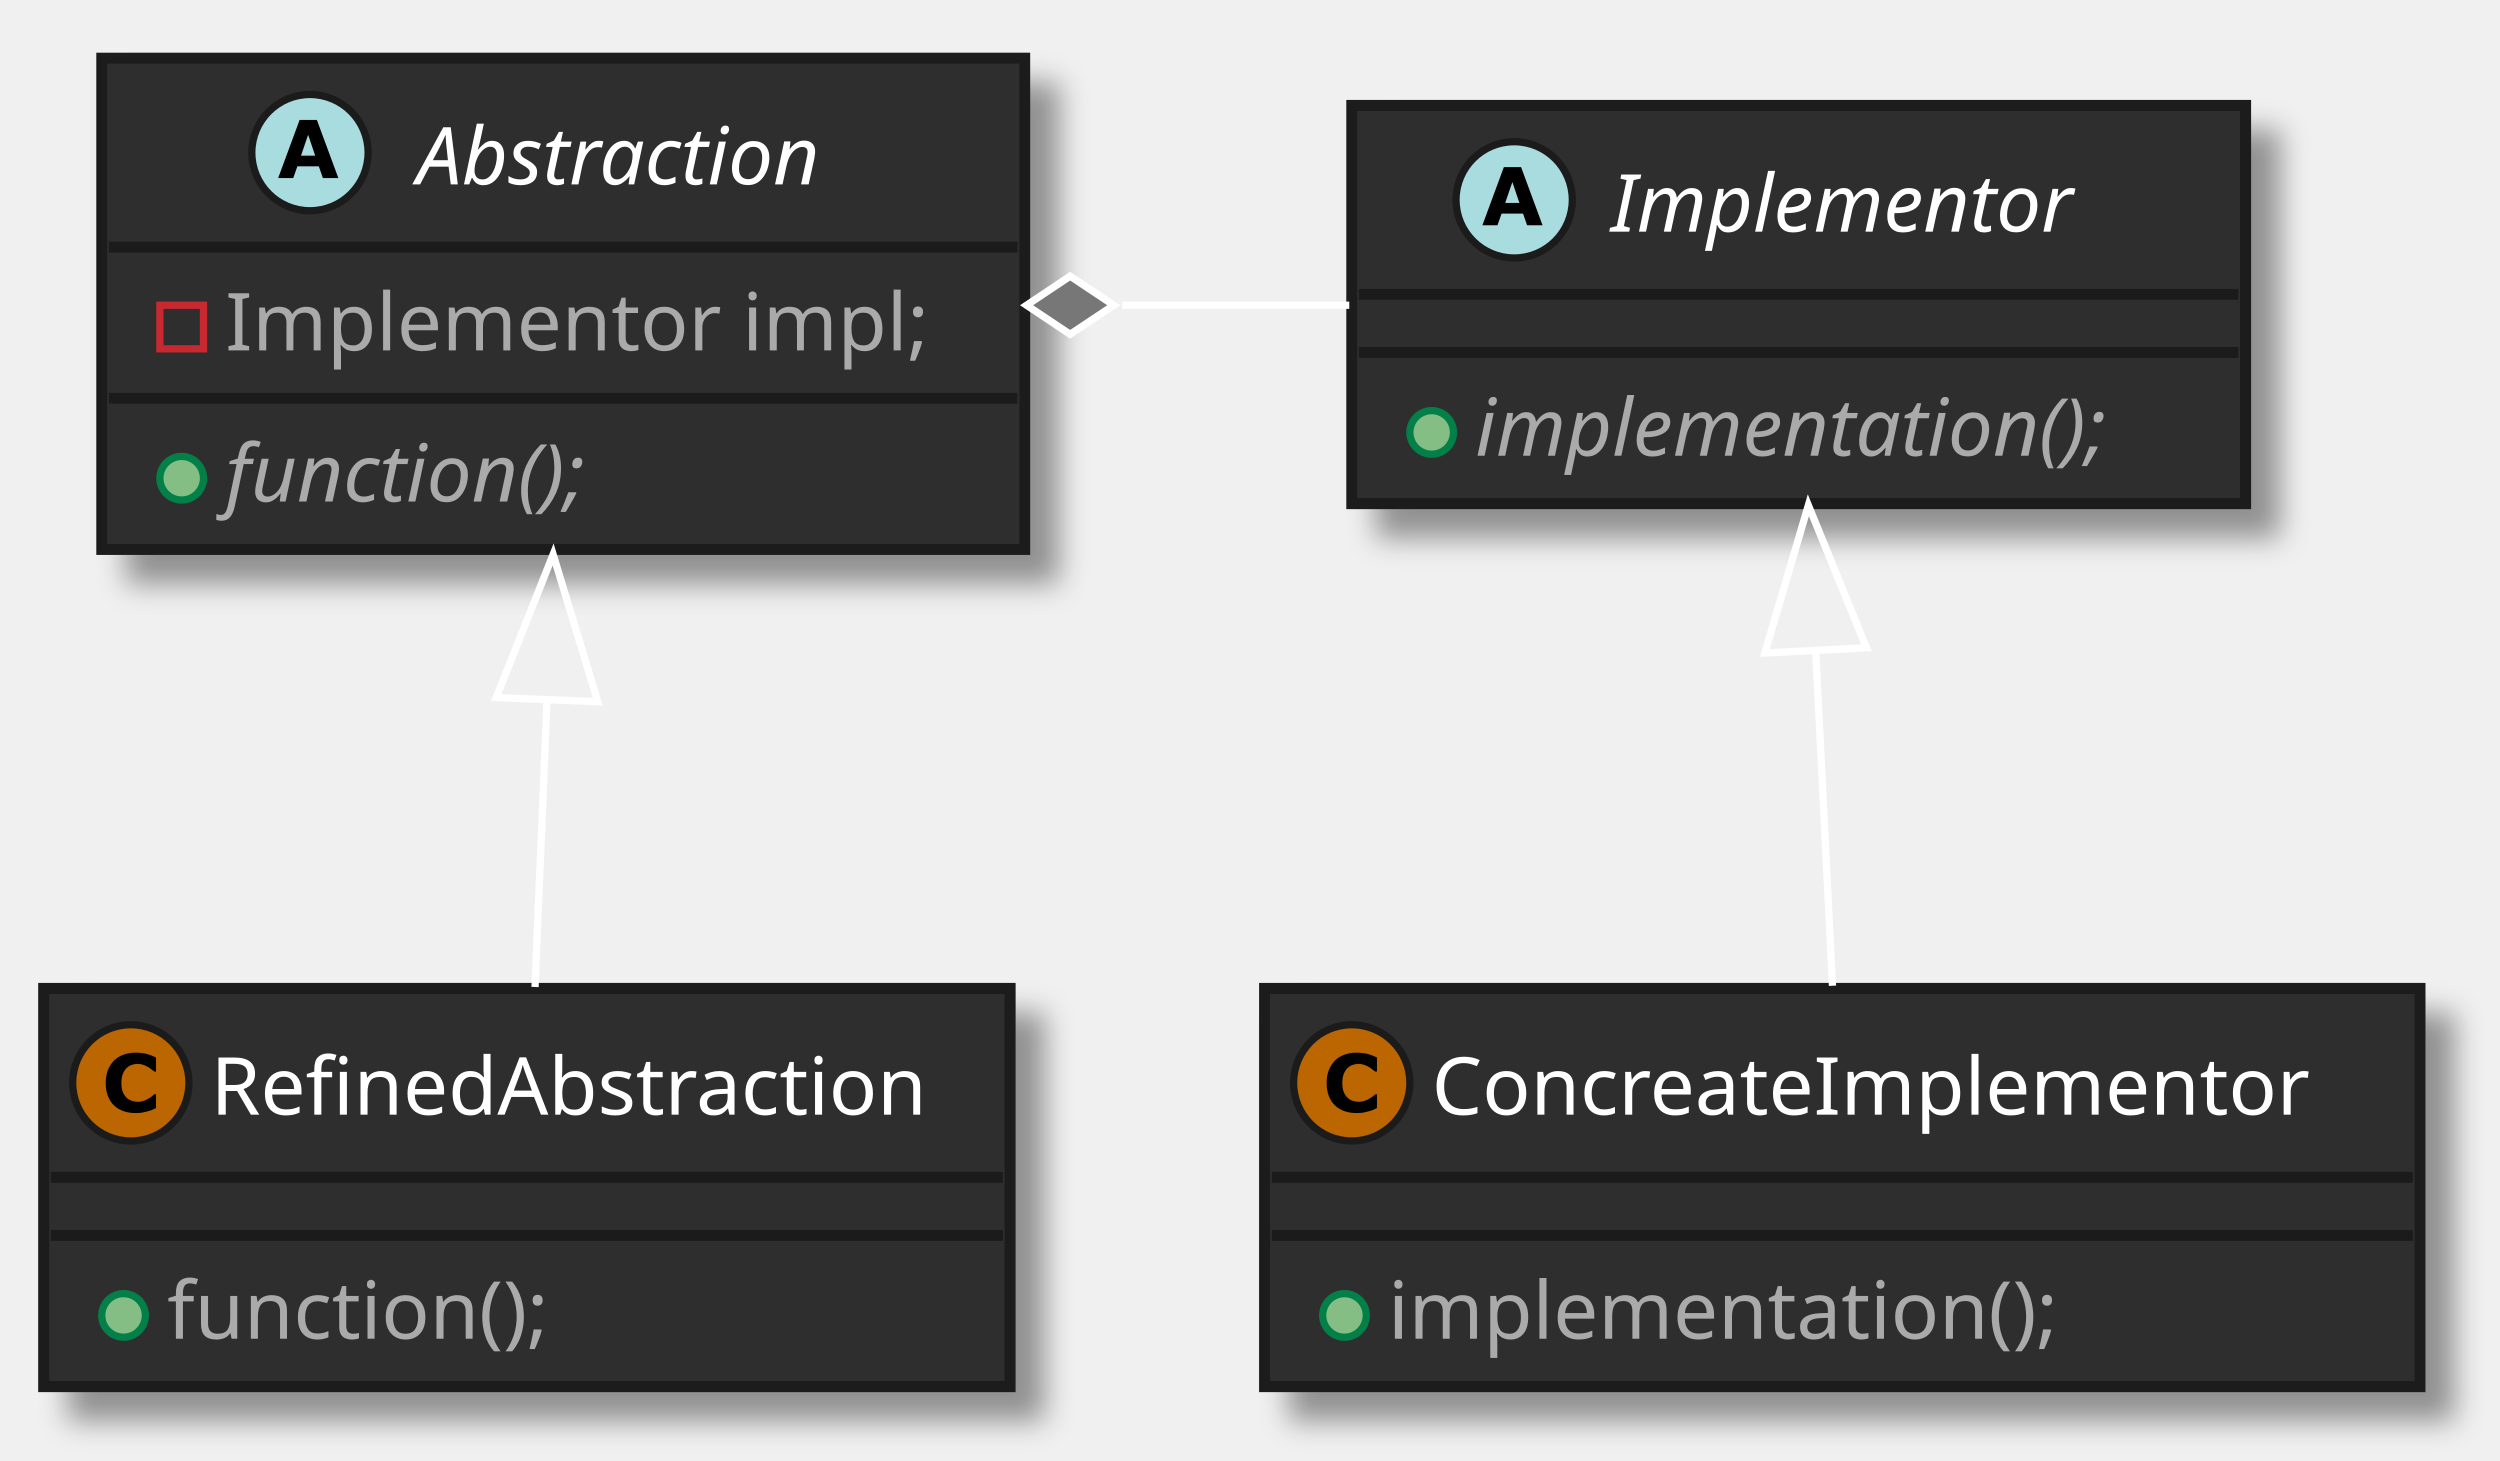
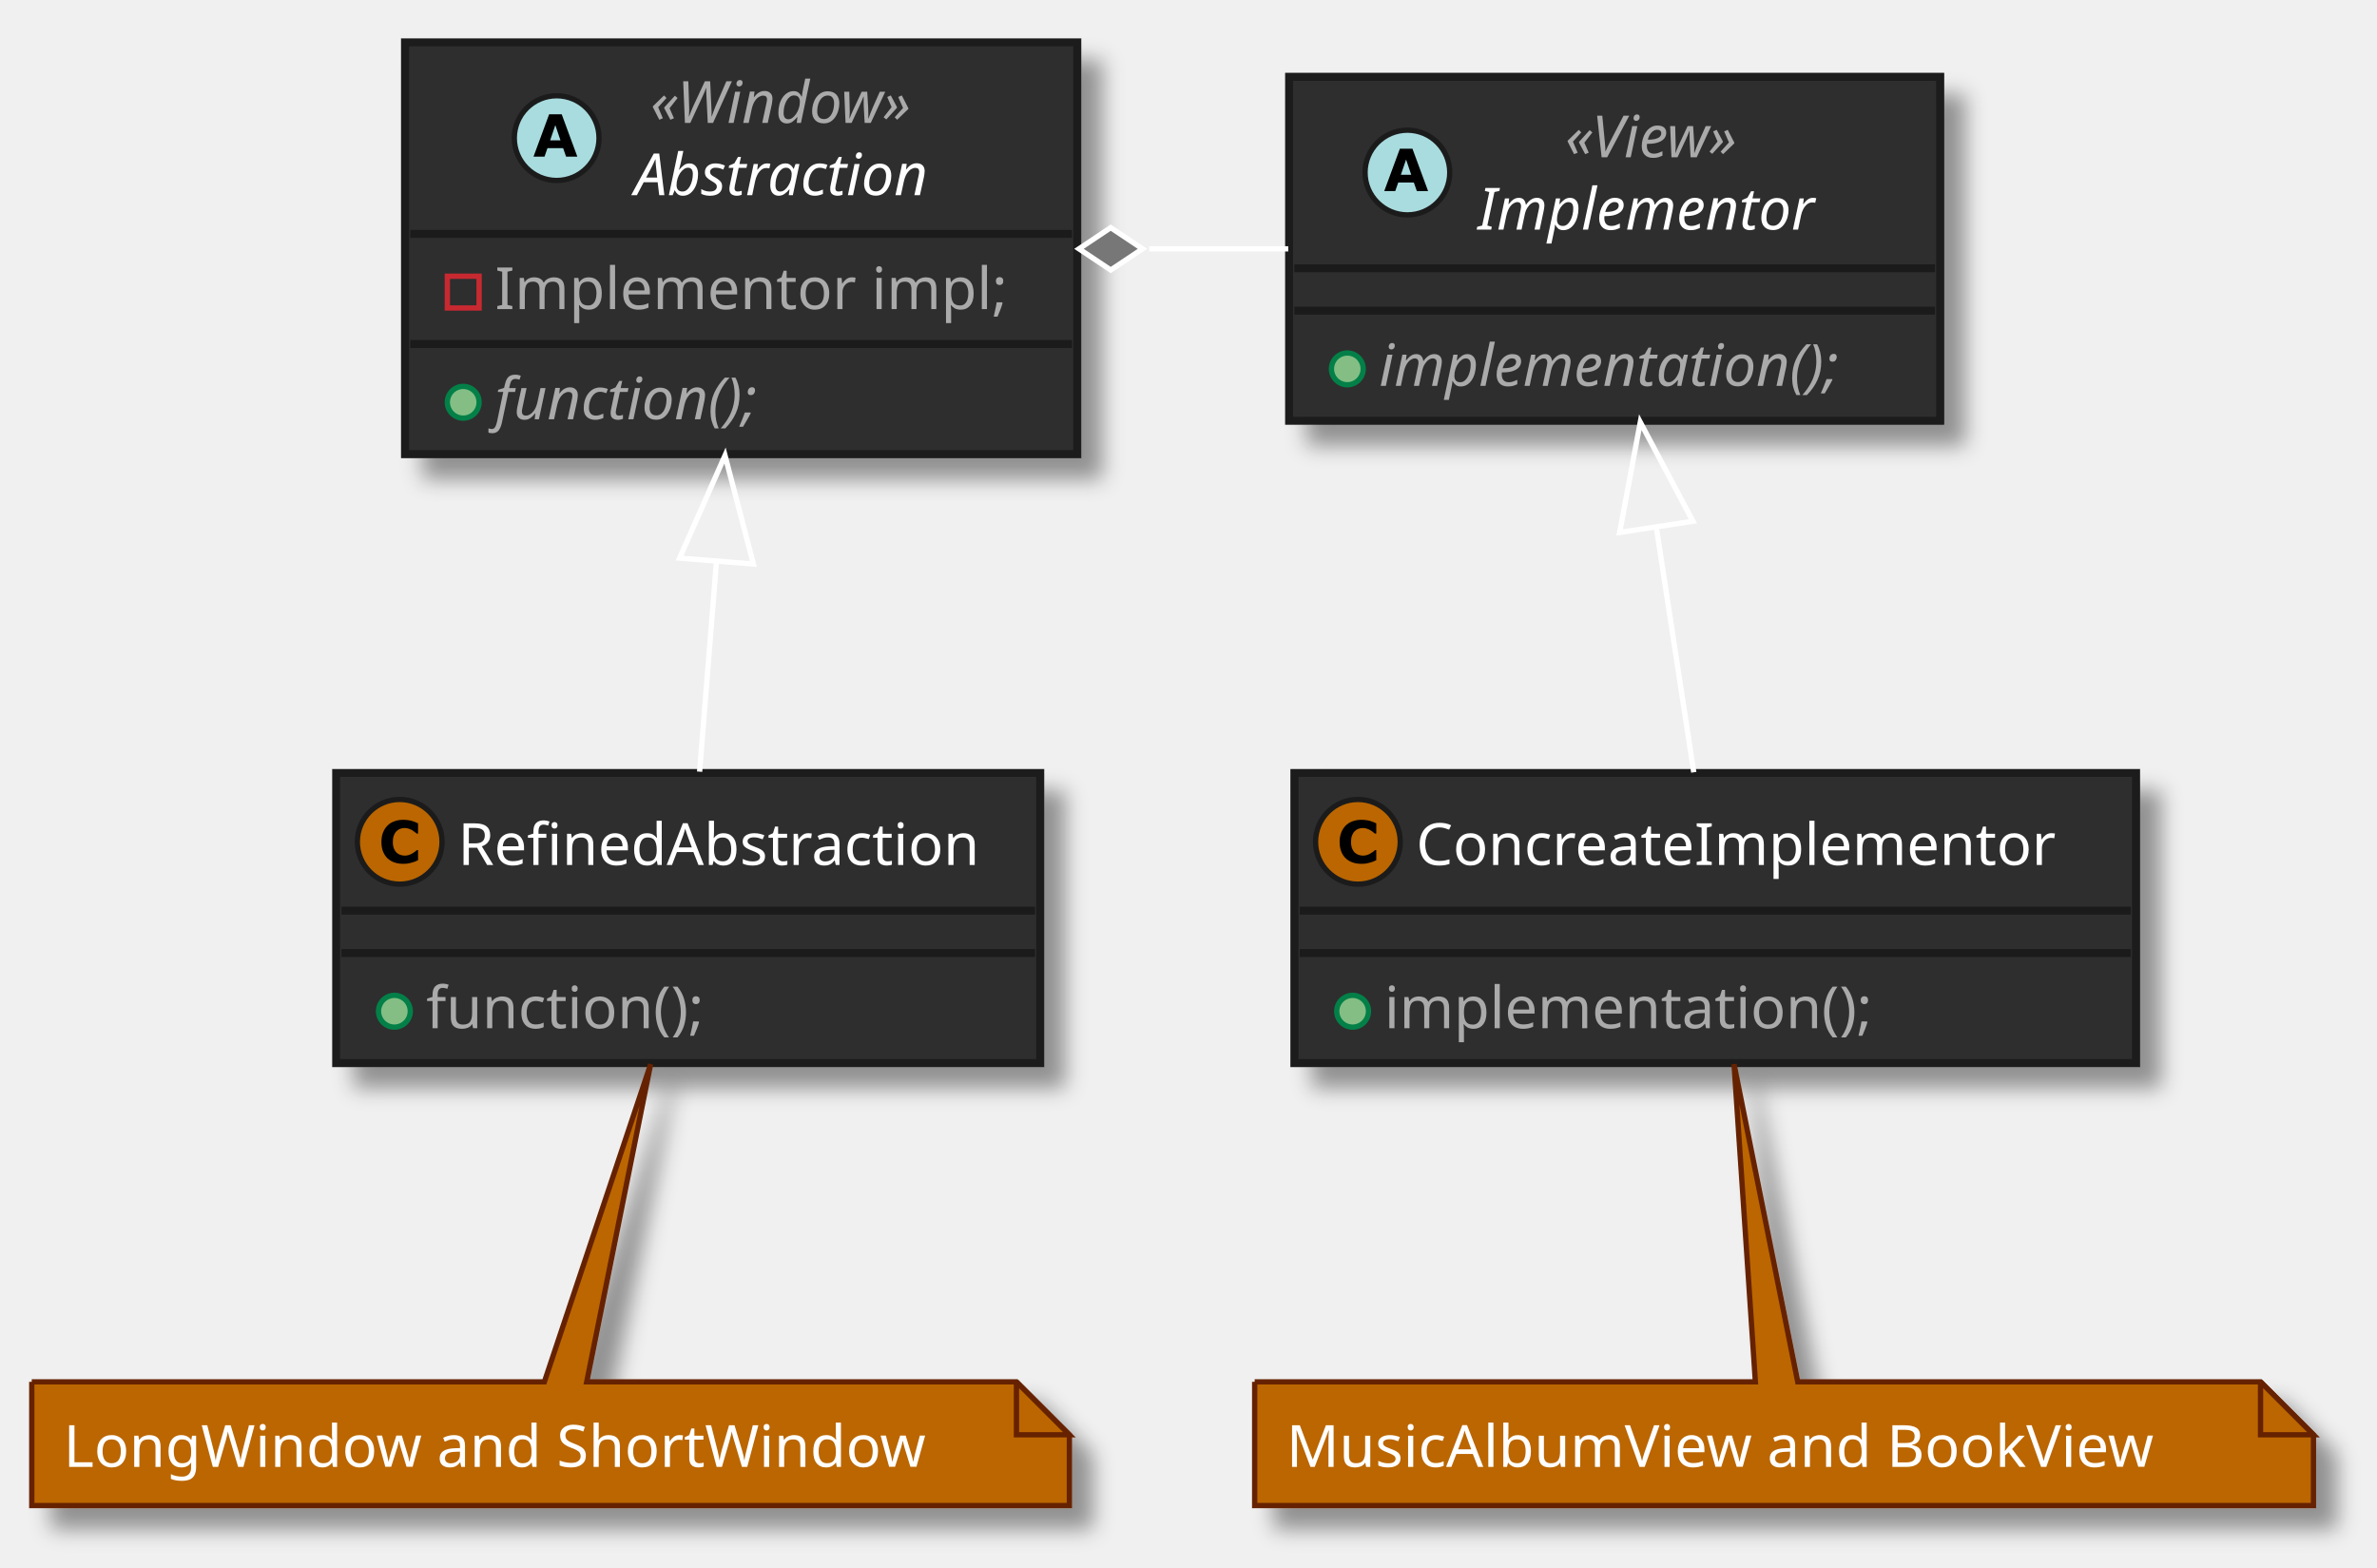
- <svg xmlns="http://www.w3.org/2000/svg" contentScriptType="application/ecmascript" contentStyleType="text/css" height="201px" preserveAspectRatio="none" style="width:344px;height:201px;background:#777777;" version="1.1" viewBox="0 0 344 201" width="344px" zoomAndPan="magnify">
+ <svg xmlns="http://www.w3.org/2000/svg" contentScriptType="application/ecmascript" contentStyleType="text/css" height="296px" preserveAspectRatio="none" style="width:449px;height:296px;background:#777777;" version="1.1" viewBox="0 0 449 296" width="449px" zoomAndPan="magnify">
  <defs>
-     <filter height="300%" id="f1ihjm2oxu9nac" width="300%" x="-1" y="-1">
+     <filter height="300%" id="fir9zx8qn5qls" width="300%" x="-1" y="-1">
      <feGaussianBlur result="blurOut" stdDeviation="2.0" />
      <feColorMatrix in="blurOut" result="blurOut2" type="matrix" values="0 0 0 0 0 0 0 0 0 0 0 0 0 0 0 0 0 0 .4 0" />
      <feOffset dx="4.0" dy="4.0" in="blurOut2" result="blurOut3" />
      <feBlend in="SourceGraphic" in2="blurOut3" mode="normal" />
    </filter>
  </defs>
  <g>
-     <rect fill="#2E2E2E" filter="url(#f1ihjm2oxu9nac)" height="67.609" id="Abstraction" style="stroke: #1B1B1B; stroke-width: 1.5;" width="127" x="14" y="8" />
-     <ellipse cx="42.65" cy="21" fill="#A9DCDF" rx="8" ry="8" style="stroke: #1B1B1B; stroke-width: 1.0;" />
-     <path d="M46.556,24.5 L44.431,24.5 L43.869,22.891 L40.916,22.891 L40.353,24.5 L38.275,24.5 L41.228,16.5 L43.603,16.5 L46.556,24.5 Z M43.369,21.422 L42.4,18.547 L41.416,21.422 L43.369,21.422 Z " />
-     <text fill="#FFFFFF" font-family="Verdana" font-size="11" font-style="italic" lengthAdjust="spacingAndGlyphs" textLength="64" x="57.35" y="25.375">Abstraction</text>
-     <line style="stroke: #1B1B1B; stroke-width: 1.5;" x1="15" x2="140" y1="34" y2="34" />
-     <rect fill="none" height="6" style="stroke: #C82930; stroke-width: 1.0;" width="6" x="22" y="42" />
-     <text fill="#AAAAAA" font-family="sans-serif" font-size="11" lengthAdjust="spacingAndGlyphs" textLength="104" x="31" y="48.21">Implementor impl;</text>
-     <line style="stroke: #1B1B1B; stroke-width: 1.5;" x1="15" x2="140" y1="54.805" y2="54.805" />
-     <ellipse cx="25" cy="65.805" fill="#84BE84" rx="3" ry="3" style="stroke: #038048; stroke-width: 1.0;" />
-     <text fill="#AAAAAA" font-family="sans-serif" font-size="11" font-style="italic" lengthAdjust="spacingAndGlyphs" textLength="57" x="31" y="69.015">function();</text>
-     <rect fill="#2E2E2E" filter="url(#f1ihjm2oxu9nac)" height="54.805" id="RefinedAbstraction" style="stroke: #1B1B1B; stroke-width: 1.5;" width="133" x="6" y="136" />
-     <ellipse cx="18" cy="149" fill="#BB6600" rx="8" ry="8" style="stroke: #1B1B1B; stroke-width: 1.0;" />
-     <path d="M18.641,153.156 Q17.75,153.156 16.984,152.891 Q16.234,152.625 15.688,152.109 Q15.156,151.594 14.844,150.812 Q14.547,150.031 14.547,149.016 Q14.547,148.062 14.828,147.297 Q15.125,146.516 15.672,145.953 Q16.188,145.422 16.953,145.141 Q17.734,144.844 18.641,144.844 Q19.141,144.844 19.547,144.906 Q19.953,144.953 20.297,145.047 Q20.656,145.156 20.953,145.281 Q21.25,145.406 21.469,145.516 L21.469,147.453 L21.234,147.453 Q21.078,147.328 20.844,147.156 Q20.625,146.969 20.328,146.797 Q20.031,146.625 19.688,146.516 Q19.344,146.391 18.953,146.391 Q18.516,146.391 18.125,146.531 Q17.734,146.656 17.406,146.984 Q17.094,147.281 16.891,147.797 Q16.703,148.297 16.703,149.016 Q16.703,149.766 16.906,150.281 Q17.125,150.781 17.438,151.062 Q17.766,151.359 18.172,151.484 Q18.578,151.609 18.969,151.609 Q19.344,151.609 19.703,151.5 Q20.078,151.391 20.391,151.188 Q20.656,151.047 20.875,150.875 Q21.109,150.688 21.25,150.562 L21.469,150.562 L21.469,152.469 Q21.172,152.609 20.891,152.734 Q20.625,152.844 20.312,152.922 Q19.922,153.031 19.578,153.094 Q19.234,153.156 18.641,153.156 Z " />
-     <text fill="#FFFFFF" font-family="Verdana" font-size="11" lengthAdjust="spacingAndGlyphs" textLength="107" x="29" y="153.375">RefinedAbstraction</text>
-     <line style="stroke: #1B1B1B; stroke-width: 1.5;" x1="7" x2="138" y1="162" y2="162" />
-     <line style="stroke: #1B1B1B; stroke-width: 1.5;" x1="7" x2="138" y1="170" y2="170" />
-     <ellipse cx="17" cy="181" fill="#84BE84" rx="3" ry="3" style="stroke: #038048; stroke-width: 1.0;" />
-     <text fill="#AAAAAA" font-family="sans-serif" font-size="11" lengthAdjust="spacingAndGlyphs" textLength="57" x="23" y="184.21">function();</text>
-     <rect fill="#2E2E2E" filter="url(#f1ihjm2oxu9nac)" height="54.805" id="Implementor" style="stroke: #1B1B1B; stroke-width: 1.5;" width="123" x="186" y="14.5" />
-     <ellipse cx="208.35" cy="27.5" fill="#A9DCDF" rx="8" ry="8" style="stroke: #1B1B1B; stroke-width: 1.0;" />
-     <path d="M212.256,31 L210.131,31 L209.569,29.391 L206.616,29.391 L206.053,31 L203.975,31 L206.928,23 L209.303,23 L212.256,31 Z M209.069,27.922 L208.1,25.047 L207.116,27.922 L209.069,27.922 Z " />
-     <text fill="#FFFFFF" font-family="Verdana" font-size="11" font-style="italic" lengthAdjust="spacingAndGlyphs" textLength="74" x="221.65" y="31.875">Implementor</text>
-     <line style="stroke: #1B1B1B; stroke-width: 1.5;" x1="187" x2="308" y1="40.5" y2="40.5" />
-     <line style="stroke: #1B1B1B; stroke-width: 1.5;" x1="187" x2="308" y1="48.5" y2="48.5" />
-     <ellipse cx="197" cy="59.5" fill="#84BE84" rx="3" ry="3" style="stroke: #038048; stroke-width: 1.0;" />
-     <text fill="#AAAAAA" font-family="sans-serif" font-size="11" font-style="italic" lengthAdjust="spacingAndGlyphs" textLength="100" x="203" y="62.71">implementation();</text>
-     <rect fill="#2E2E2E" filter="url(#f1ihjm2oxu9nac)" height="54.805" id="ConcreateImplementor" style="stroke: #1B1B1B; stroke-width: 1.5;" width="159" x="174" y="136" />
-     <ellipse cx="186" cy="149" fill="#BB6600" rx="8" ry="8" style="stroke: #1B1B1B; stroke-width: 1.0;" />
-     <path d="M186.641,153.156 Q185.75,153.156 184.984,152.891 Q184.234,152.625 183.688,152.109 Q183.156,151.594 182.844,150.812 Q182.547,150.031 182.547,149.016 Q182.547,148.062 182.828,147.297 Q183.125,146.516 183.672,145.953 Q184.188,145.422 184.953,145.141 Q185.734,144.844 186.641,144.844 Q187.141,144.844 187.547,144.906 Q187.953,144.953 188.297,145.047 Q188.656,145.156 188.953,145.281 Q189.25,145.406 189.469,145.516 L189.469,147.453 L189.234,147.453 Q189.078,147.328 188.844,147.156 Q188.625,146.969 188.328,146.797 Q188.031,146.625 187.688,146.516 Q187.344,146.391 186.953,146.391 Q186.516,146.391 186.125,146.531 Q185.734,146.656 185.406,146.984 Q185.094,147.281 184.891,147.797 Q184.703,148.297 184.703,149.016 Q184.703,149.766 184.906,150.281 Q185.125,150.781 185.438,151.062 Q185.766,151.359 186.172,151.484 Q186.578,151.609 186.969,151.609 Q187.344,151.609 187.703,151.5 Q188.078,151.391 188.391,151.188 Q188.656,151.047 188.875,150.875 Q189.109,150.688 189.25,150.562 L189.469,150.562 L189.469,152.469 Q189.172,152.609 188.891,152.734 Q188.625,152.844 188.312,152.922 Q187.922,153.031 187.578,153.094 Q187.234,153.156 186.641,153.156 Z " />
-     <text fill="#FFFFFF" font-family="Verdana" font-size="11" lengthAdjust="spacingAndGlyphs" textLength="133" x="197" y="153.375">ConcreateImplementor</text>
-     <line style="stroke: #1B1B1B; stroke-width: 1.5;" x1="175" x2="332" y1="162" y2="162" />
-     <line style="stroke: #1B1B1B; stroke-width: 1.5;" x1="175" x2="332" y1="170" y2="170" />
-     <ellipse cx="185" cy="181" fill="#84BE84" rx="3" ry="3" style="stroke: #038048; stroke-width: 1.0;" />
-     <text fill="#AAAAAA" font-family="sans-serif" font-size="11" lengthAdjust="spacingAndGlyphs" textLength="100" x="191" y="184.21">implementation();</text>
-     <path d="M75.27,96.32 C74.7,110 74.11,124.14 73.62,135.81 " fill="none" id="Abstraction&lt;-RefinedAbstraction" style="stroke: #FFFFFF; stroke-width: 1.0;" />
-     <polygon fill="none" points="68.28,95.98,76.11,76.29,82.26,96.56,68.28,95.98" style="stroke: #FFFFFF; stroke-width: 1.0;" />
-     <path d="M249.84,89.59 C250.62,105.2 251.47,122.06 252.15,135.64 " fill="none" id="Implementor&lt;-ConcreateImplementor" style="stroke: #FFFFFF; stroke-width: 1.0;" />
-     <polygon fill="none" points="242.84,89.85,248.83,69.52,256.83,89.14,242.84,89.85" style="stroke: #FFFFFF; stroke-width: 1.0;" />
-     <path d="M154.43,42 C164.84,42 175.25,42 185.66,42 " fill="none" id="Abstraction&lt;-Implementor" style="stroke: #FFFFFF; stroke-width: 1.0;" />
-     <polygon fill="#777777" points="141.25,42,147.25,46,153.25,42,147.25,38,141.25,42" style="stroke: #FFFFFF; stroke-width: 1.0;" />
+     <rect fill="#2E2E2E" filter="url(#fir9zx8qn5qls)" height="77.783" id="Abstraction" style="stroke: #1B1B1B; stroke-width: 1.5;" width="127" x="76.5" y="8" />
+     <ellipse cx="105.15" cy="26.087" fill="#A9DCDF" rx="8" ry="8" style="stroke: #1B1B1B; stroke-width: 1.0;" />
+     <path d="M109.056,29.587 L106.931,29.587 L106.369,27.977 L103.416,27.977 L102.853,29.587 L100.775,29.587 L103.728,21.587 L106.103,21.587 L109.056,29.587 Z M105.869,26.509 L104.9,23.634 L103.916,26.509 L105.869,26.509 Z " />
+     <text fill="#AAAAAA" font-family="sans-serif" font-size="11" font-style="italic" lengthAdjust="spacingAndGlyphs" textLength="58" x="122.85" y="23.21">«Window»</text>
+     <text fill="#FFFFFF" font-family="Verdana" font-size="11" font-style="italic" lengthAdjust="spacingAndGlyphs" textLength="64" x="119.85" y="36.864">Abstraction</text>
+     <line style="stroke: #1B1B1B; stroke-width: 1.5;" x1="77.5" x2="202.5" y1="44.173" y2="44.173" />
+     <rect fill="none" height="6" style="stroke: #C82930; stroke-width: 1.0;" width="6" x="84.5" y="52.173" />
+     <text fill="#AAAAAA" font-family="sans-serif" font-size="11" lengthAdjust="spacingAndGlyphs" textLength="104" x="93.5" y="58.384">Implementor impl;</text>
+     <line style="stroke: #1B1B1B; stroke-width: 1.5;" x1="77.5" x2="202.5" y1="64.978" y2="64.978" />
+     <ellipse cx="87.5" cy="75.978" fill="#84BE84" rx="3" ry="3" style="stroke: #038048; stroke-width: 1.0;" />
+     <text fill="#AAAAAA" font-family="sans-serif" font-size="11" font-style="italic" lengthAdjust="spacingAndGlyphs" textLength="57" x="93.5" y="79.189">function();</text>
+     <rect fill="#2E2E2E" filter="url(#fir9zx8qn5qls)" height="54.805" id="RefinedAbstraction" style="stroke: #1B1B1B; stroke-width: 1.5;" width="133" x="63.5" y="146" />
+     <ellipse cx="75.5" cy="159" fill="#BB6600" rx="8" ry="8" style="stroke: #1B1B1B; stroke-width: 1.0;" />
+     <path d="M76.141,163.156 Q75.25,163.156 74.484,162.891 Q73.734,162.625 73.188,162.109 Q72.656,161.594 72.344,160.812 Q72.047,160.031 72.047,159.016 Q72.047,158.062 72.328,157.297 Q72.625,156.516 73.172,155.953 Q73.688,155.422 74.453,155.141 Q75.234,154.844 76.141,154.844 Q76.641,154.844 77.047,154.906 Q77.453,154.953 77.797,155.047 Q78.156,155.156 78.453,155.281 Q78.75,155.406 78.969,155.516 L78.969,157.453 L78.734,157.453 Q78.578,157.328 78.344,157.156 Q78.125,156.969 77.828,156.797 Q77.531,156.625 77.188,156.516 Q76.844,156.391 76.453,156.391 Q76.016,156.391 75.625,156.531 Q75.234,156.656 74.906,156.984 Q74.594,157.281 74.391,157.797 Q74.203,158.297 74.203,159.016 Q74.203,159.766 74.406,160.281 Q74.625,160.781 74.938,161.062 Q75.266,161.359 75.672,161.484 Q76.078,161.609 76.469,161.609 Q76.844,161.609 77.203,161.5 Q77.578,161.391 77.891,161.188 Q78.156,161.047 78.375,160.875 Q78.609,160.688 78.75,160.562 L78.969,160.562 L78.969,162.469 Q78.672,162.609 78.391,162.734 Q78.125,162.844 77.812,162.922 Q77.422,163.031 77.078,163.094 Q76.734,163.156 76.141,163.156 Z " />
+     <text fill="#FFFFFF" font-family="Verdana" font-size="11" lengthAdjust="spacingAndGlyphs" textLength="107" x="86.5" y="163.375">RefinedAbstraction</text>
+     <line style="stroke: #1B1B1B; stroke-width: 1.5;" x1="64.5" x2="195.5" y1="172" y2="172" />
+     <line style="stroke: #1B1B1B; stroke-width: 1.5;" x1="64.5" x2="195.5" y1="180" y2="180" />
+     <ellipse cx="74.5" cy="191" fill="#84BE84" rx="3" ry="3" style="stroke: #038048; stroke-width: 1.0;" />
+     <text fill="#AAAAAA" font-family="sans-serif" font-size="11" lengthAdjust="spacingAndGlyphs" textLength="57" x="80.5" y="194.21">function();</text>
+     <rect fill="#2E2E2E" filter="url(#fir9zx8qn5qls)" height="64.978" id="Implementor" style="stroke: #1B1B1B; stroke-width: 1.5;" width="123" x="243.5" y="14.5" />
+     <ellipse cx="265.85" cy="32.587" fill="#A9DCDF" rx="8" ry="8" style="stroke: #1B1B1B; stroke-width: 1.0;" />
+     <path d="M269.756,36.087 L267.631,36.087 L267.069,34.477 L264.116,34.477 L263.553,36.087 L261.475,36.087 L264.428,28.087 L266.803,28.087 L269.756,36.087 Z M266.569,33.008 L265.6,30.134 L264.616,33.008 L266.569,33.008 Z " />
+     <text fill="#AAAAAA" font-family="sans-serif" font-size="11" font-style="italic" lengthAdjust="spacingAndGlyphs" textLength="41" x="295.65" y="29.71">«View»</text>
+     <text fill="#FFFFFF" font-family="Verdana" font-size="11" font-style="italic" lengthAdjust="spacingAndGlyphs" textLength="74" x="279.15" y="43.364">Implementor</text>
+     <line style="stroke: #1B1B1B; stroke-width: 1.5;" x1="244.5" x2="365.5" y1="50.673" y2="50.673" />
+     <line style="stroke: #1B1B1B; stroke-width: 1.5;" x1="244.5" x2="365.5" y1="58.673" y2="58.673" />
+     <ellipse cx="254.5" cy="69.673" fill="#84BE84" rx="3" ry="3" style="stroke: #038048; stroke-width: 1.0;" />
+     <text fill="#AAAAAA" font-family="sans-serif" font-size="11" font-style="italic" lengthAdjust="spacingAndGlyphs" textLength="100" x="260.5" y="72.884">implementation();</text>
+     <rect fill="#2E2E2E" filter="url(#fir9zx8qn5qls)" height="54.805" id="ConcreateImplementor" style="stroke: #1B1B1B; stroke-width: 1.5;" width="159" x="244.5" y="146" />
+     <ellipse cx="256.5" cy="159" fill="#BB6600" rx="8" ry="8" style="stroke: #1B1B1B; stroke-width: 1.0;" />
+     <path d="M257.141,163.156 Q256.25,163.156 255.484,162.891 Q254.734,162.625 254.188,162.109 Q253.656,161.594 253.344,160.812 Q253.047,160.031 253.047,159.016 Q253.047,158.062 253.328,157.297 Q253.625,156.516 254.172,155.953 Q254.688,155.422 255.453,155.141 Q256.234,154.844 257.141,154.844 Q257.641,154.844 258.047,154.906 Q258.453,154.953 258.797,155.047 Q259.156,155.156 259.453,155.281 Q259.75,155.406 259.969,155.516 L259.969,157.453 L259.734,157.453 Q259.578,157.328 259.344,157.156 Q259.125,156.969 258.828,156.797 Q258.531,156.625 258.188,156.516 Q257.844,156.391 257.453,156.391 Q257.016,156.391 256.625,156.531 Q256.234,156.656 255.906,156.984 Q255.594,157.281 255.391,157.797 Q255.203,158.297 255.203,159.016 Q255.203,159.766 255.406,160.281 Q255.625,160.781 255.938,161.062 Q256.266,161.359 256.672,161.484 Q257.078,161.609 257.469,161.609 Q257.844,161.609 258.203,161.5 Q258.578,161.391 258.891,161.188 Q259.156,161.047 259.375,160.875 Q259.609,160.688 259.75,160.562 L259.969,160.562 L259.969,162.469 Q259.672,162.609 259.391,162.734 Q259.125,162.844 258.812,162.922 Q258.422,163.031 258.078,163.094 Q257.734,163.156 257.141,163.156 Z " />
+     <text fill="#FFFFFF" font-family="Verdana" font-size="11" lengthAdjust="spacingAndGlyphs" textLength="133" x="267.5" y="163.375">ConcreateImplementor</text>
+     <line style="stroke: #1B1B1B; stroke-width: 1.5;" x1="245.5" x2="402.5" y1="172" y2="172" />
+     <line style="stroke: #1B1B1B; stroke-width: 1.5;" x1="245.5" x2="402.5" y1="180" y2="180" />
+     <ellipse cx="255.5" cy="191" fill="#84BE84" rx="3" ry="3" style="stroke: #038048; stroke-width: 1.0;" />
+     <text fill="#AAAAAA" font-family="sans-serif" font-size="11" lengthAdjust="spacingAndGlyphs" textLength="100" x="261.5" y="194.21">implementation();</text>
+     <path d="M6,261 L6,284.369 A0,0 0 0 0 6,284.369 L202,284.369 A0,0 0 0 0 202,284.369 L202,271 L192,261 L110.83,261 L122.9,201.01 L102.83,261 L6,261 A0,0 0 0 0 6,261 " fill="#BB6600" filter="url(#fir9zx8qn5qls)" style="stroke: #662200; stroke-width: 1.0;" />
+     <path d="M192,261 L192,271 L202,271 L192,261 " fill="#BB6600" style="stroke: #662200; stroke-width: 1.0;" />
+     <text fill="#FFFFFF" font-family="Verdana" font-size="11" lengthAdjust="spacingAndGlyphs" textLength="175" x="12" y="277.059">LongWindow and ShortWindow</text>
+     <path d="M237,261 L237,284.369 A0,0 0 0 0 237,284.369 L437,284.369 A0,0 0 0 0 437,284.369 L437,271 L427,261 L339.58,261 L327.55,201.01 L331.58,261 L237,261 A0,0 0 0 0 237,261 " fill="#BB6600" filter="url(#fir9zx8qn5qls)" style="stroke: #662200; stroke-width: 1.0;" />
+     <path d="M427,261 L427,271 L437,271 L427,261 " fill="#BB6600" style="stroke: #662200; stroke-width: 1.0;" />
+     <text fill="#FFFFFF" font-family="Verdana" font-size="11" lengthAdjust="spacingAndGlyphs" textLength="179" x="243" y="277.059">MusicAlbumView and BookView</text>
+     <path d="M135.31,106.39 C134.2,120.16 133.08,134.18 132.15,145.75 " fill="none" id="Abstraction&lt;-RefinedAbstraction" style="stroke: #FFFFFF; stroke-width: 1.0;" />
+     <polygon fill="none" points="128.37,105.41,136.95,86.03,142.32,106.53,128.37,105.41" style="stroke: #FFFFFF; stroke-width: 1.0;" />
+     <path d="M312.89,99.71 C315.31,115.58 317.88,132.4 319.94,145.87 " fill="none" id="Implementor&lt;-ConcreateImplementor" style="stroke: #FFFFFF; stroke-width: 1.0;" />
+     <polygon fill="none" points="305.94,100.57,309.84,79.74,319.78,98.45,305.94,100.57" style="stroke: #FFFFFF; stroke-width: 1.0;" />
+     <path d="M217.09,47 C225.84,47 234.59,47 243.34,47 " fill="none" id="Abstraction&lt;-Implementor" style="stroke: #FFFFFF; stroke-width: 1.0;" />
+     <polygon fill="#777777" points="203.81,47,209.81,51,215.81,47,209.81,43,203.81,47" style="stroke: #FFFFFF; stroke-width: 1.0;" />
  </g>
</svg>
